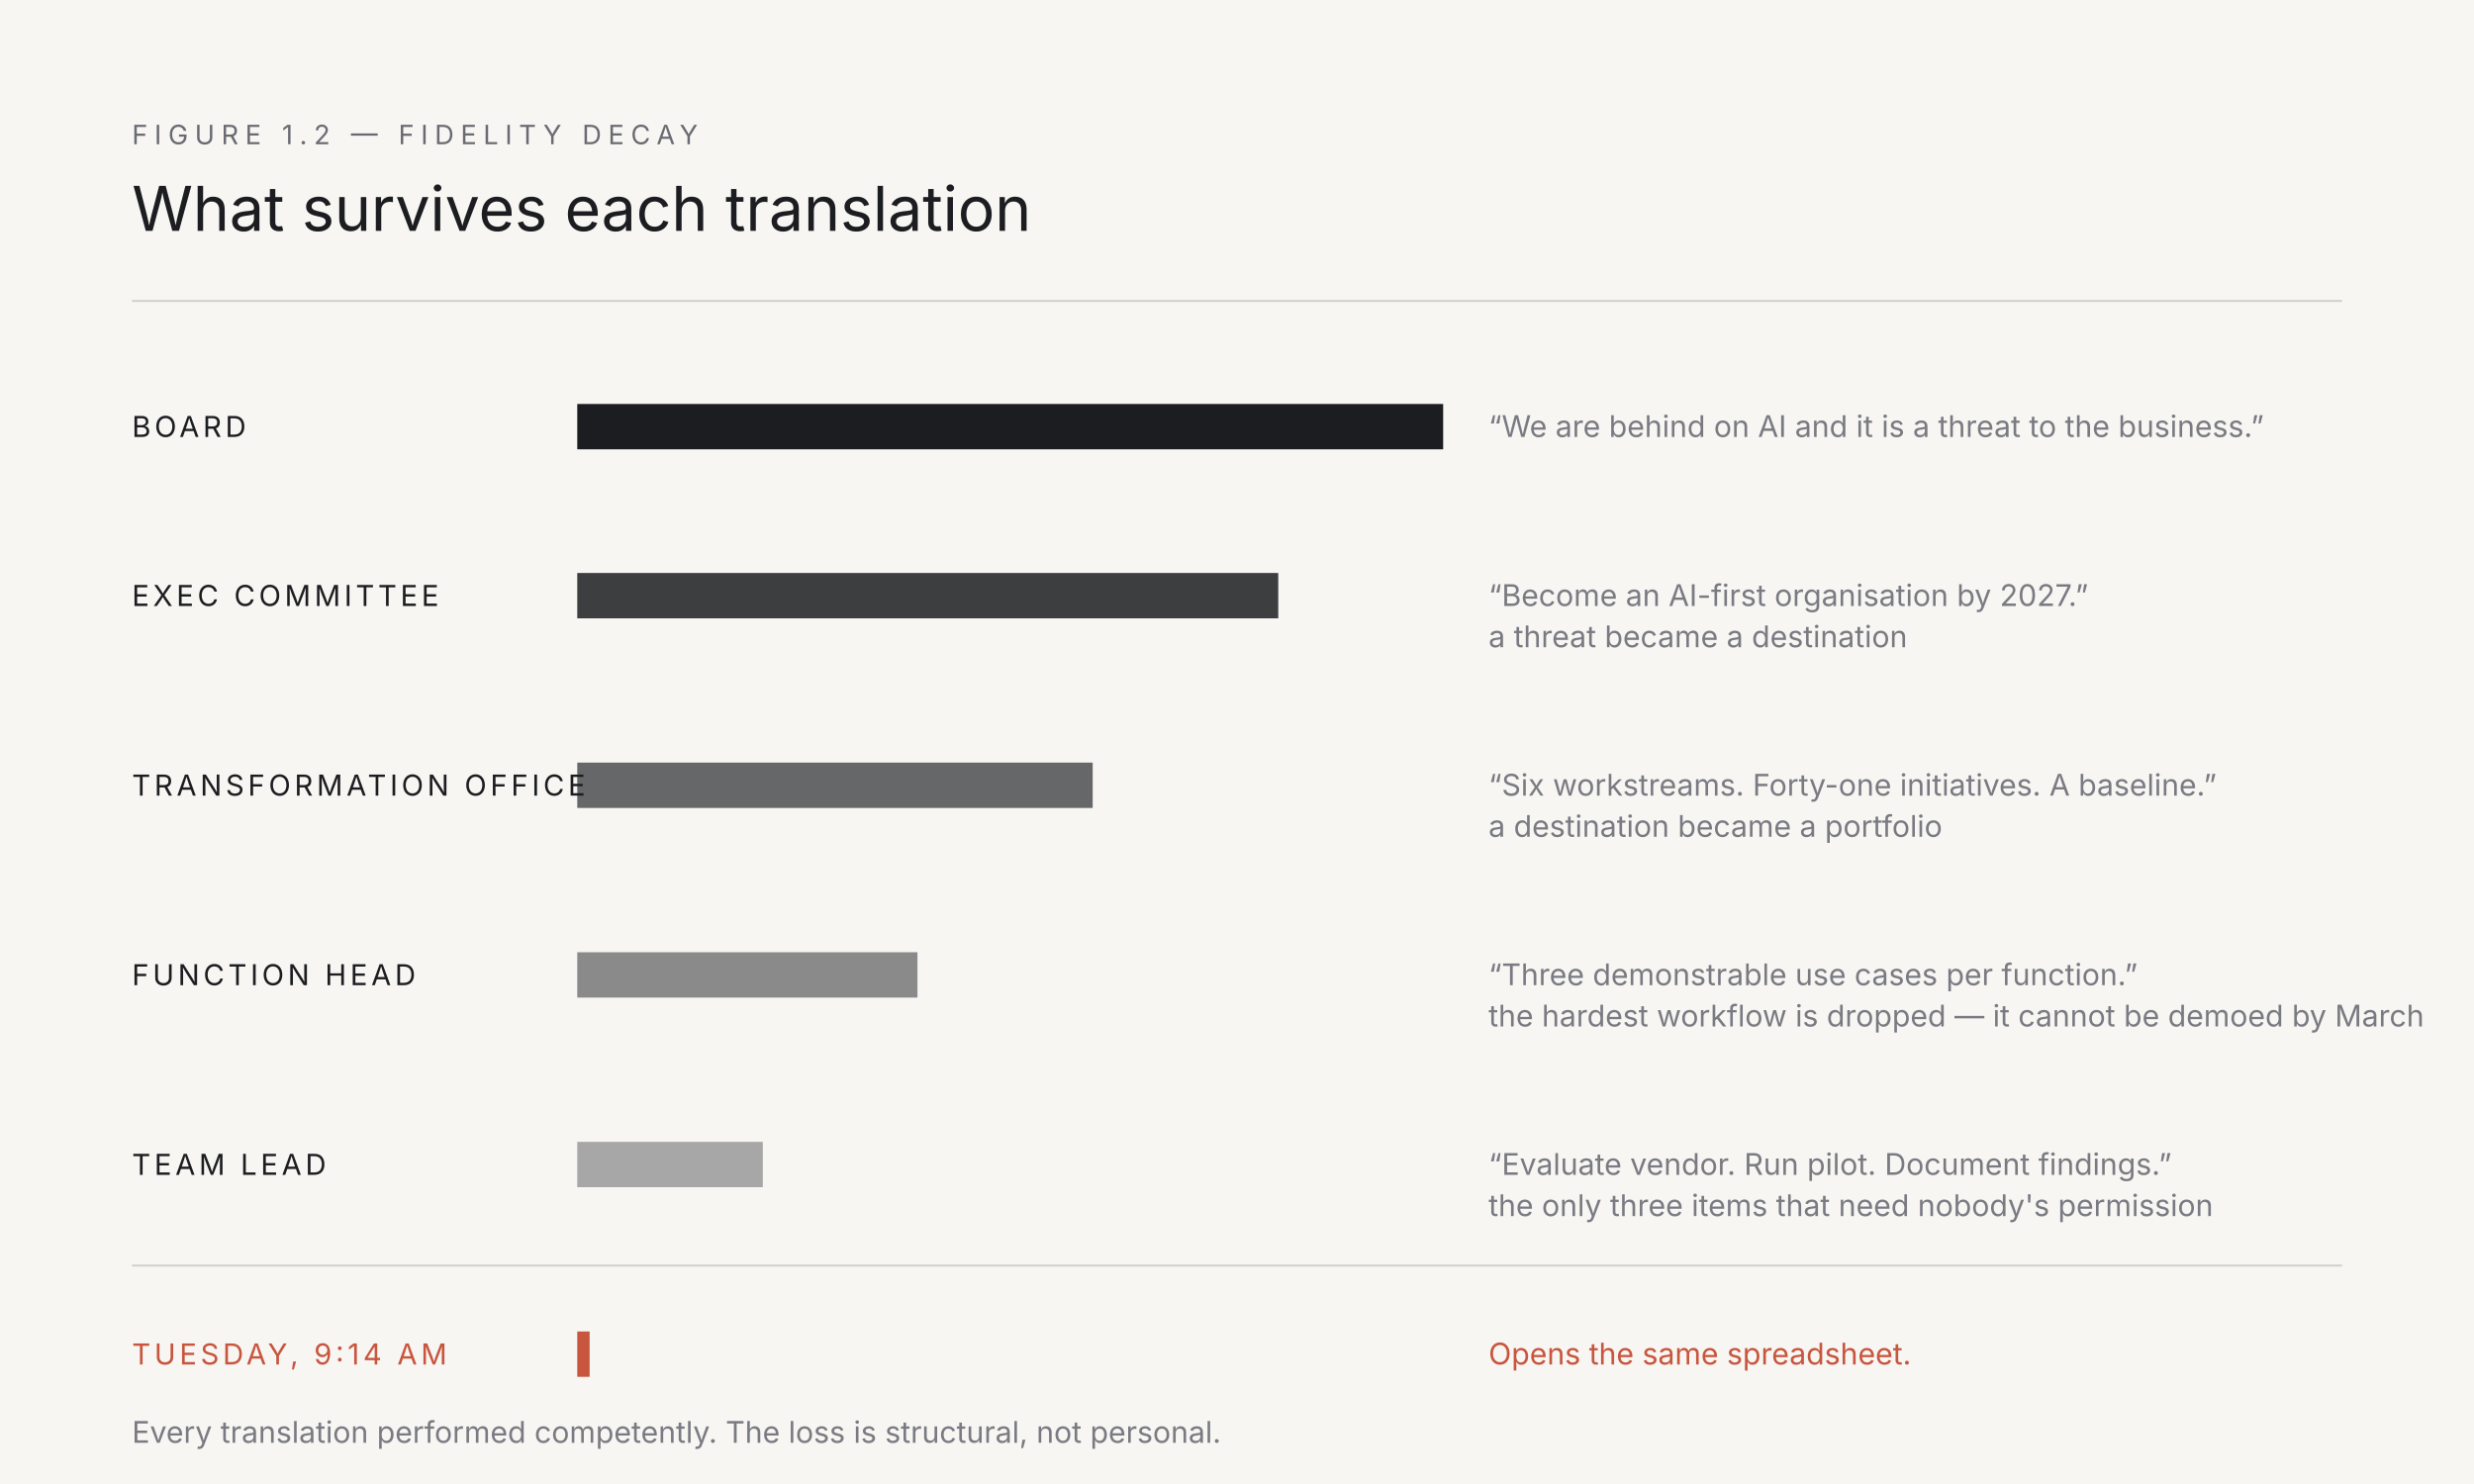
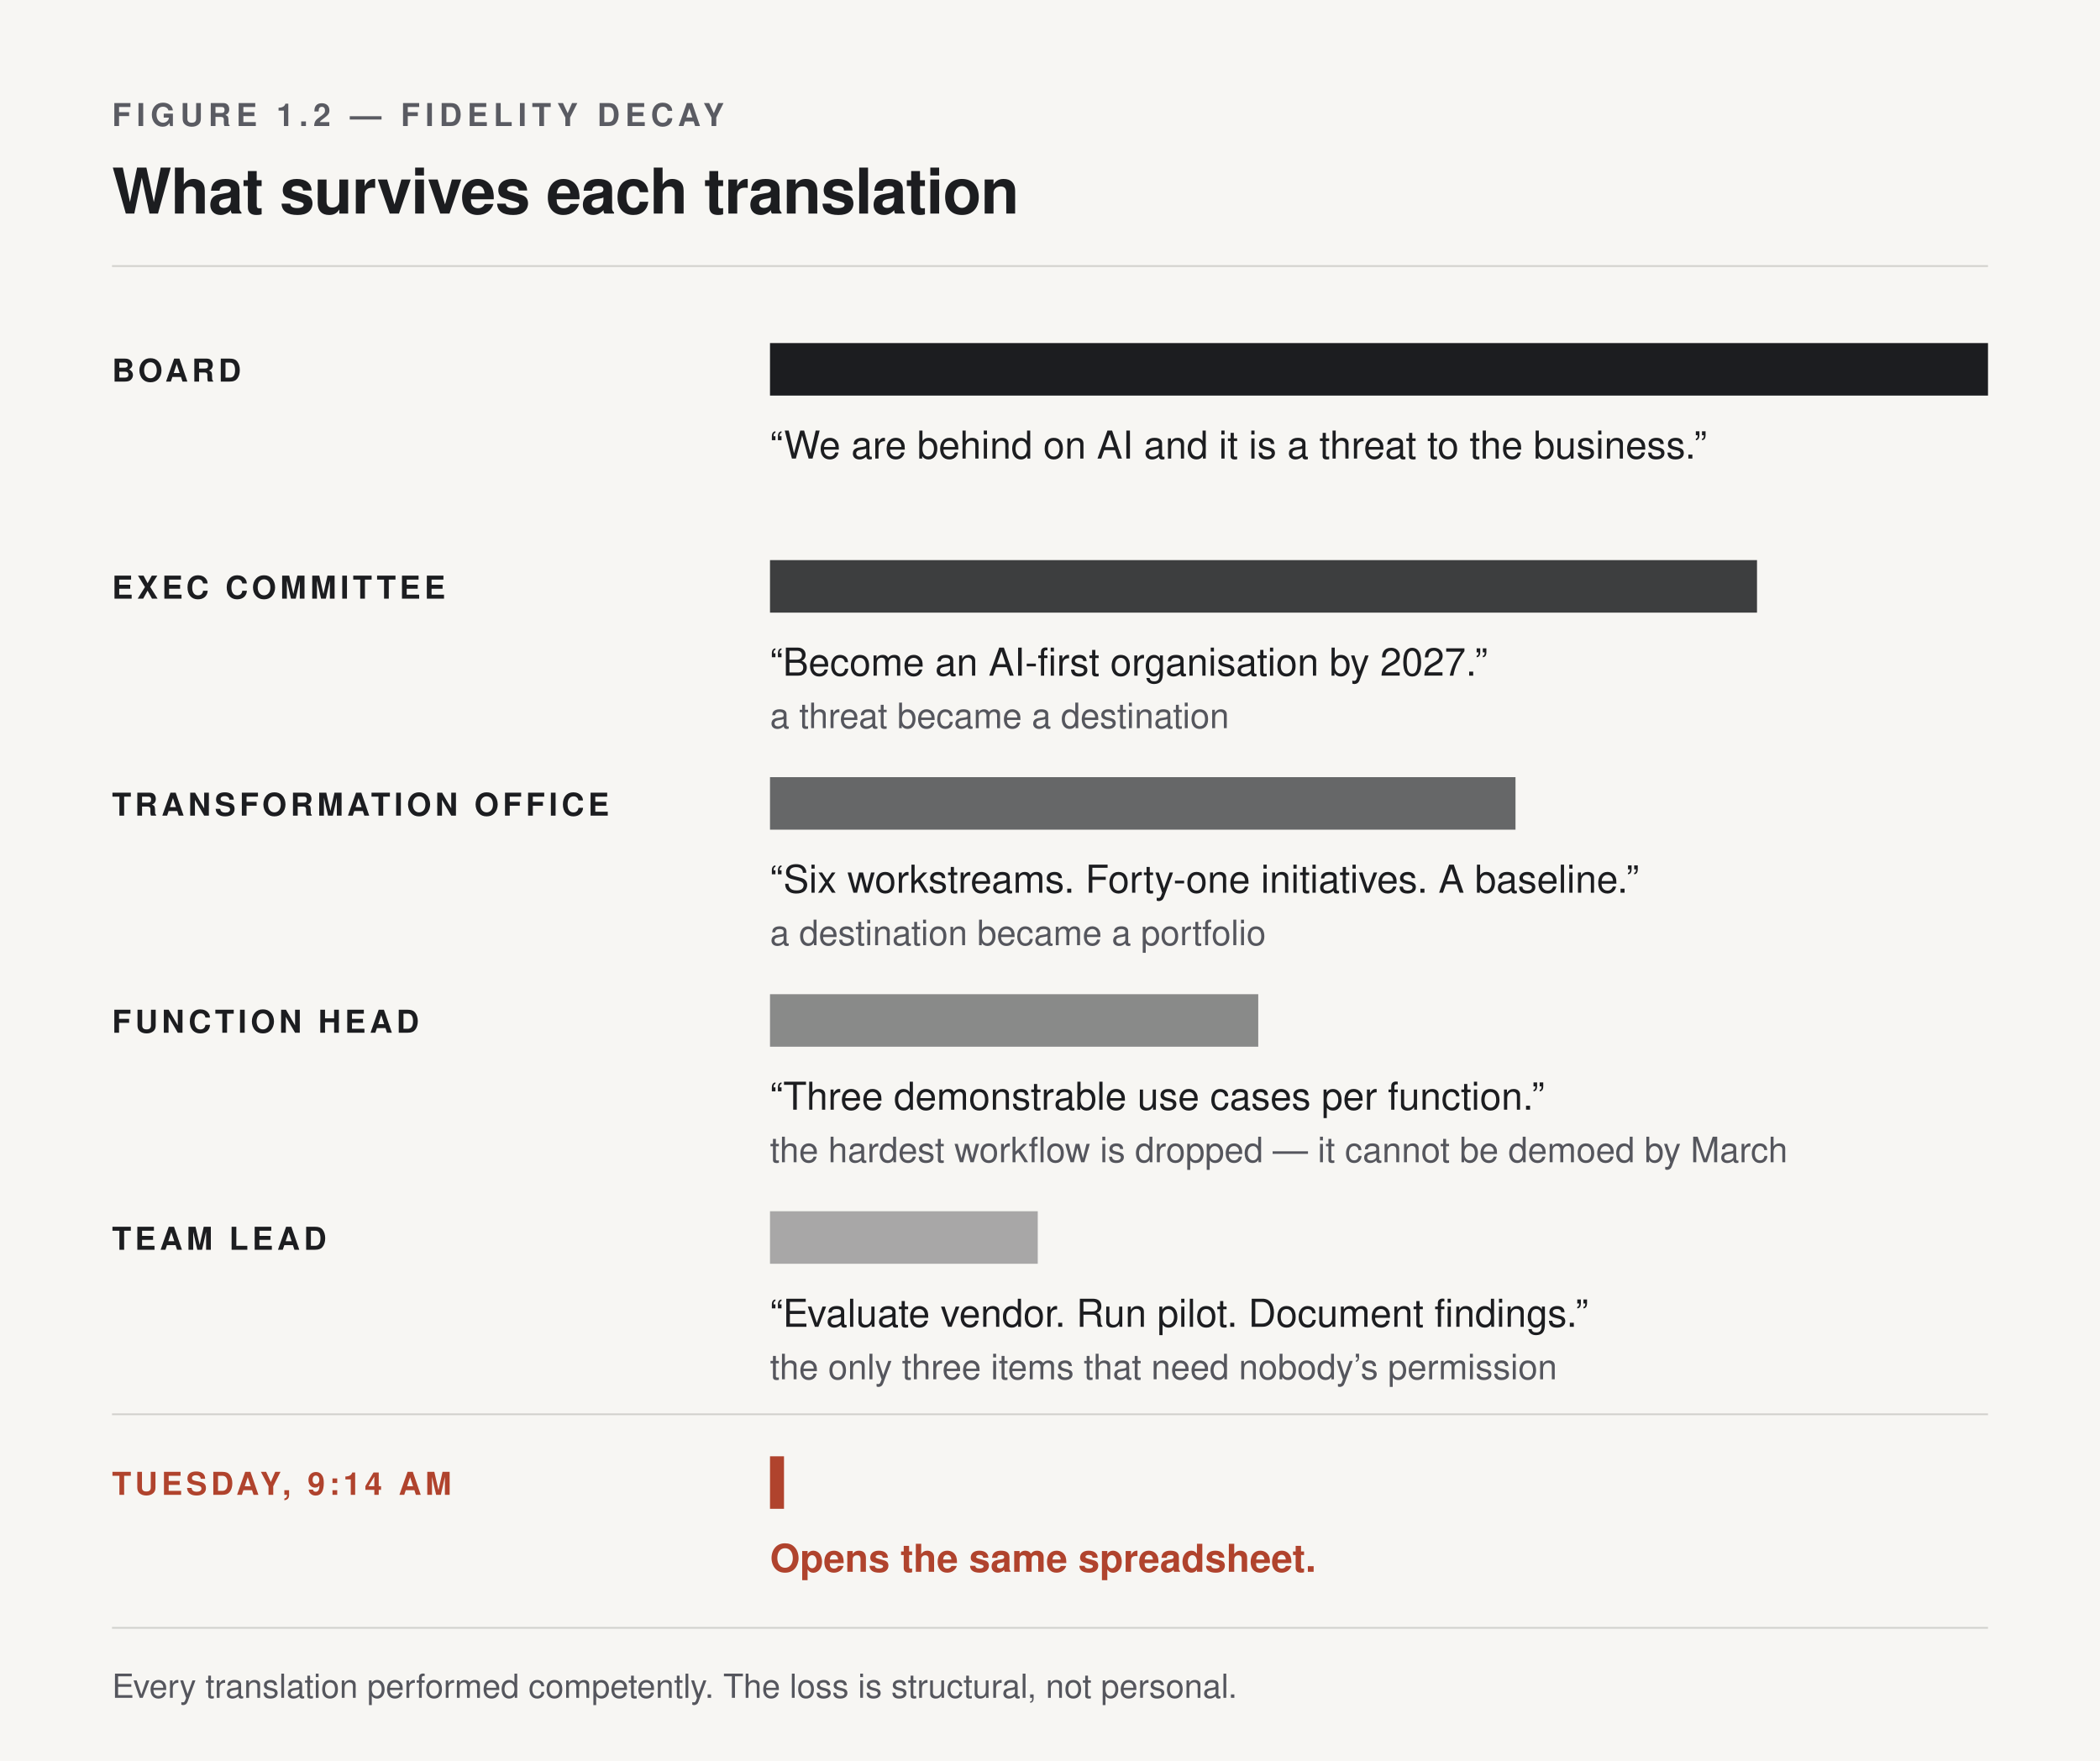
- <svg xmlns="http://www.w3.org/2000/svg" viewBox="0 0 1200 720" width="1200" height="720" role="img" aria-label="Fidelity decay across organisational layers">
+ <svg xmlns="http://www.w3.org/2000/svg" viewBox="0 0 1200 1006" width="1200" height="1006" role="img" aria-label="Fidelity decay across organisational layers">
  <style>
- .t{font-family:'Inter','Helvetica Neue',Helvetica,Arial,sans-serif}
- .kicker{font-size:13px;letter-spacing:3.2px;fill:#6A6B72}
- .h{font-size:30px;fill:#1C1D20}
- .lbl{font-size:14px;letter-spacing:1.8px;fill:#1C1D20}
- .mut{font-size:14.5px;fill:#7A7B82}
- .red{fill:#C8553D}
+ text{font-family:'Helvetica Neue',Helvetica,Arial,sans-serif;fill:#1C1D20}
+ .kicker{font-size:18px;letter-spacing:3px;fill:#5A5B62;font-weight:700}
+ .h{font-size:36px;font-weight:700;letter-spacing:-.4px}
+ .cap{font-size:18px;letter-spacing:2.2px;font-weight:700}
+ .lab{font-size:24px;font-weight:700}
+ .body{font-size:22px}
+ .mut{font-size:20px;fill:#55565D}
+ .note{font-size:19px;fill:#55565D}
+ .red{fill:#B0432D}
+ .gold{fill:#8A6D12}
+ .inv{fill:#F7F6F3}
+ .mid{text-anchor:middle}
+ .end{text-anchor:end}
</style>
-   <rect width="1200" height="720" fill="#F7F6F3" />
-   <text class="t kicker" x="64" y="70">FIGURE 1.2 — FIDELITY DECAY</text>
-   <text class="t h" x="64" y="112">What survives each translation</text>
-   <line x1="64" y1="146" x2="1136" y2="146" stroke="#D2D1CD" stroke-width="1" />
-   <text class="t lbl" x="64" y="212">BOARD</text>
-   <rect x="280" y="196" width="420" height="22" fill="#1C1D20" />
-   <text class="t mut" x="722" y="212" fill="#4A4B50">“We are behind on AI and it is a threat to the business.”</text>
-   <text class="t lbl" x="64" y="294">EXEC COMMITTEE</text>
-   <rect x="280" y="278" width="340" height="22" fill="#1C1D20" opacity="0.85" />
-   <text class="t mut" x="722" y="294">“Become an AI-first organisation by 2027.”</text>
-   <text class="t mut" x="722" y="314" font-size="12.5" fill="#7A7B82">a threat became a destination</text>
-   <text class="t lbl" x="64" y="386">TRANSFORMATION OFFICE</text>
-   <rect x="280" y="370" width="250" height="22" fill="#1C1D20" opacity="0.66" />
-   <text class="t mut" x="722" y="386">“Six workstreams. Forty-one initiatives. A baseline.”</text>
-   <text class="t mut" x="722" y="406" font-size="12.5" fill="#7A7B82">a destination became a portfolio</text>
-   <text class="t lbl" x="64" y="478">FUNCTION HEAD</text>
-   <rect x="280" y="462" width="165" height="22" fill="#1C1D20" opacity="0.5" />
-   <text class="t mut" x="722" y="478">“Three demonstrable use cases per function.”</text>
-   <text class="t mut" x="722" y="498" font-size="12.5" fill="#7A7B82">the hardest workflow is dropped — it cannot be demoed by March</text>
-   <text class="t lbl" x="64" y="570">TEAM LEAD</text>
-   <rect x="280" y="554" width="90" height="22" fill="#1C1D20" opacity="0.36" />
-   <text class="t mut" x="722" y="570">“Evaluate vendor. Run pilot. Document findings.”</text>
-   <text class="t mut" x="722" y="590" font-size="12.5" fill="#7A7B82">the only three items that need nobody's permission</text>
-   <text class="t lbl red" x="64" y="662">TUESDAY, 9:14 AM</text>
-   <rect x="280" y="646" width="6" height="22" fill="#C8553D" />
-   <text class="t mut red" x="722" y="662">Opens the same spreadsheet.</text>
-   <line x1="64" y1="614" x2="1136" y2="614" stroke="#D2D1CD" stroke-width="1" />
-   <text class="t mut" x="64" y="700" font-size="13" fill="#7A7B82">Every translation performed competently. The loss is structural, not personal.</text>
+   <rect width="1200" height="1006" fill="#F7F6F3" />
+   <text class="kicker" x="64" y="72">FIGURE 1.2 — FIDELITY DECAY</text>
+   <text class="h" x="64" y="122">What survives each translation</text>
+   <line x1="64" y1="152" x2="1136" y2="152" stroke="#D2D1CD" />
+   <g transform="translate(0,0)">
+     <text class="cap" x="64" y="218">BOARD</text>
+     <rect x="440" y="196" width="696" height="30" fill="#1C1D20" opacity="1" />
+     <text class="body" x="440" y="262">“We are behind on AI and it is a threat to the business.”</text>
+     <text class="cap" x="64" y="342">EXEC COMMITTEE</text>
+     <rect x="440" y="320" width="564" height="30" fill="#1C1D20" opacity="0.85" />
+     <text class="body" x="440" y="386">“Become an AI-first organisation by 2027.”</text>
+     <text class="mut" x="440" y="416">a threat became a destination</text>
+     <text class="cap" x="64" y="466">TRANSFORMATION OFFICE</text>
+     <rect x="440" y="444" width="426" height="30" fill="#1C1D20" opacity="0.66" />
+     <text class="body" x="440" y="510">“Six workstreams. Forty-one initiatives. A baseline.”</text>
+     <text class="mut" x="440" y="540">a destination became a portfolio</text>
+     <text class="cap" x="64" y="590">FUNCTION HEAD</text>
+     <rect x="440" y="568" width="279" height="30" fill="#1C1D20" opacity="0.5" />
+     <text class="body" x="440" y="634">“Three demonstrable use cases per function.”</text>
+     <text class="mut" x="440" y="664">the hardest workflow is dropped — it cannot be demoed by March</text>
+     <text class="cap" x="64" y="714">TEAM LEAD</text>
+     <rect x="440" y="692" width="153" height="30" fill="#1C1D20" opacity="0.36" />
+     <text class="body" x="440" y="758">“Evaluate vendor. Run pilot. Document findings.”</text>
+     <text class="mut" x="440" y="788">the only three items that need nobody’s permission</text>
+     <line x1="64" y1="808" x2="1136" y2="808" stroke="#D2D1CD" />
+     <text class="cap red" x="64" y="854">TUESDAY, 9:14 AM</text>
+     <rect x="440" y="832" width="8" height="30" fill="#B0432D" />
+     <text class="body red" x="440" y="898" style="font-weight:700">Opens the same spreadsheet.</text>
+   </g>
+   <line x1="64" y1="930" x2="1136" y2="930" stroke="#D2D1CD" />
+   <text class="note" x="64" y="970">Every translation performed competently. The loss is structural, not personal.</text>
</svg>
